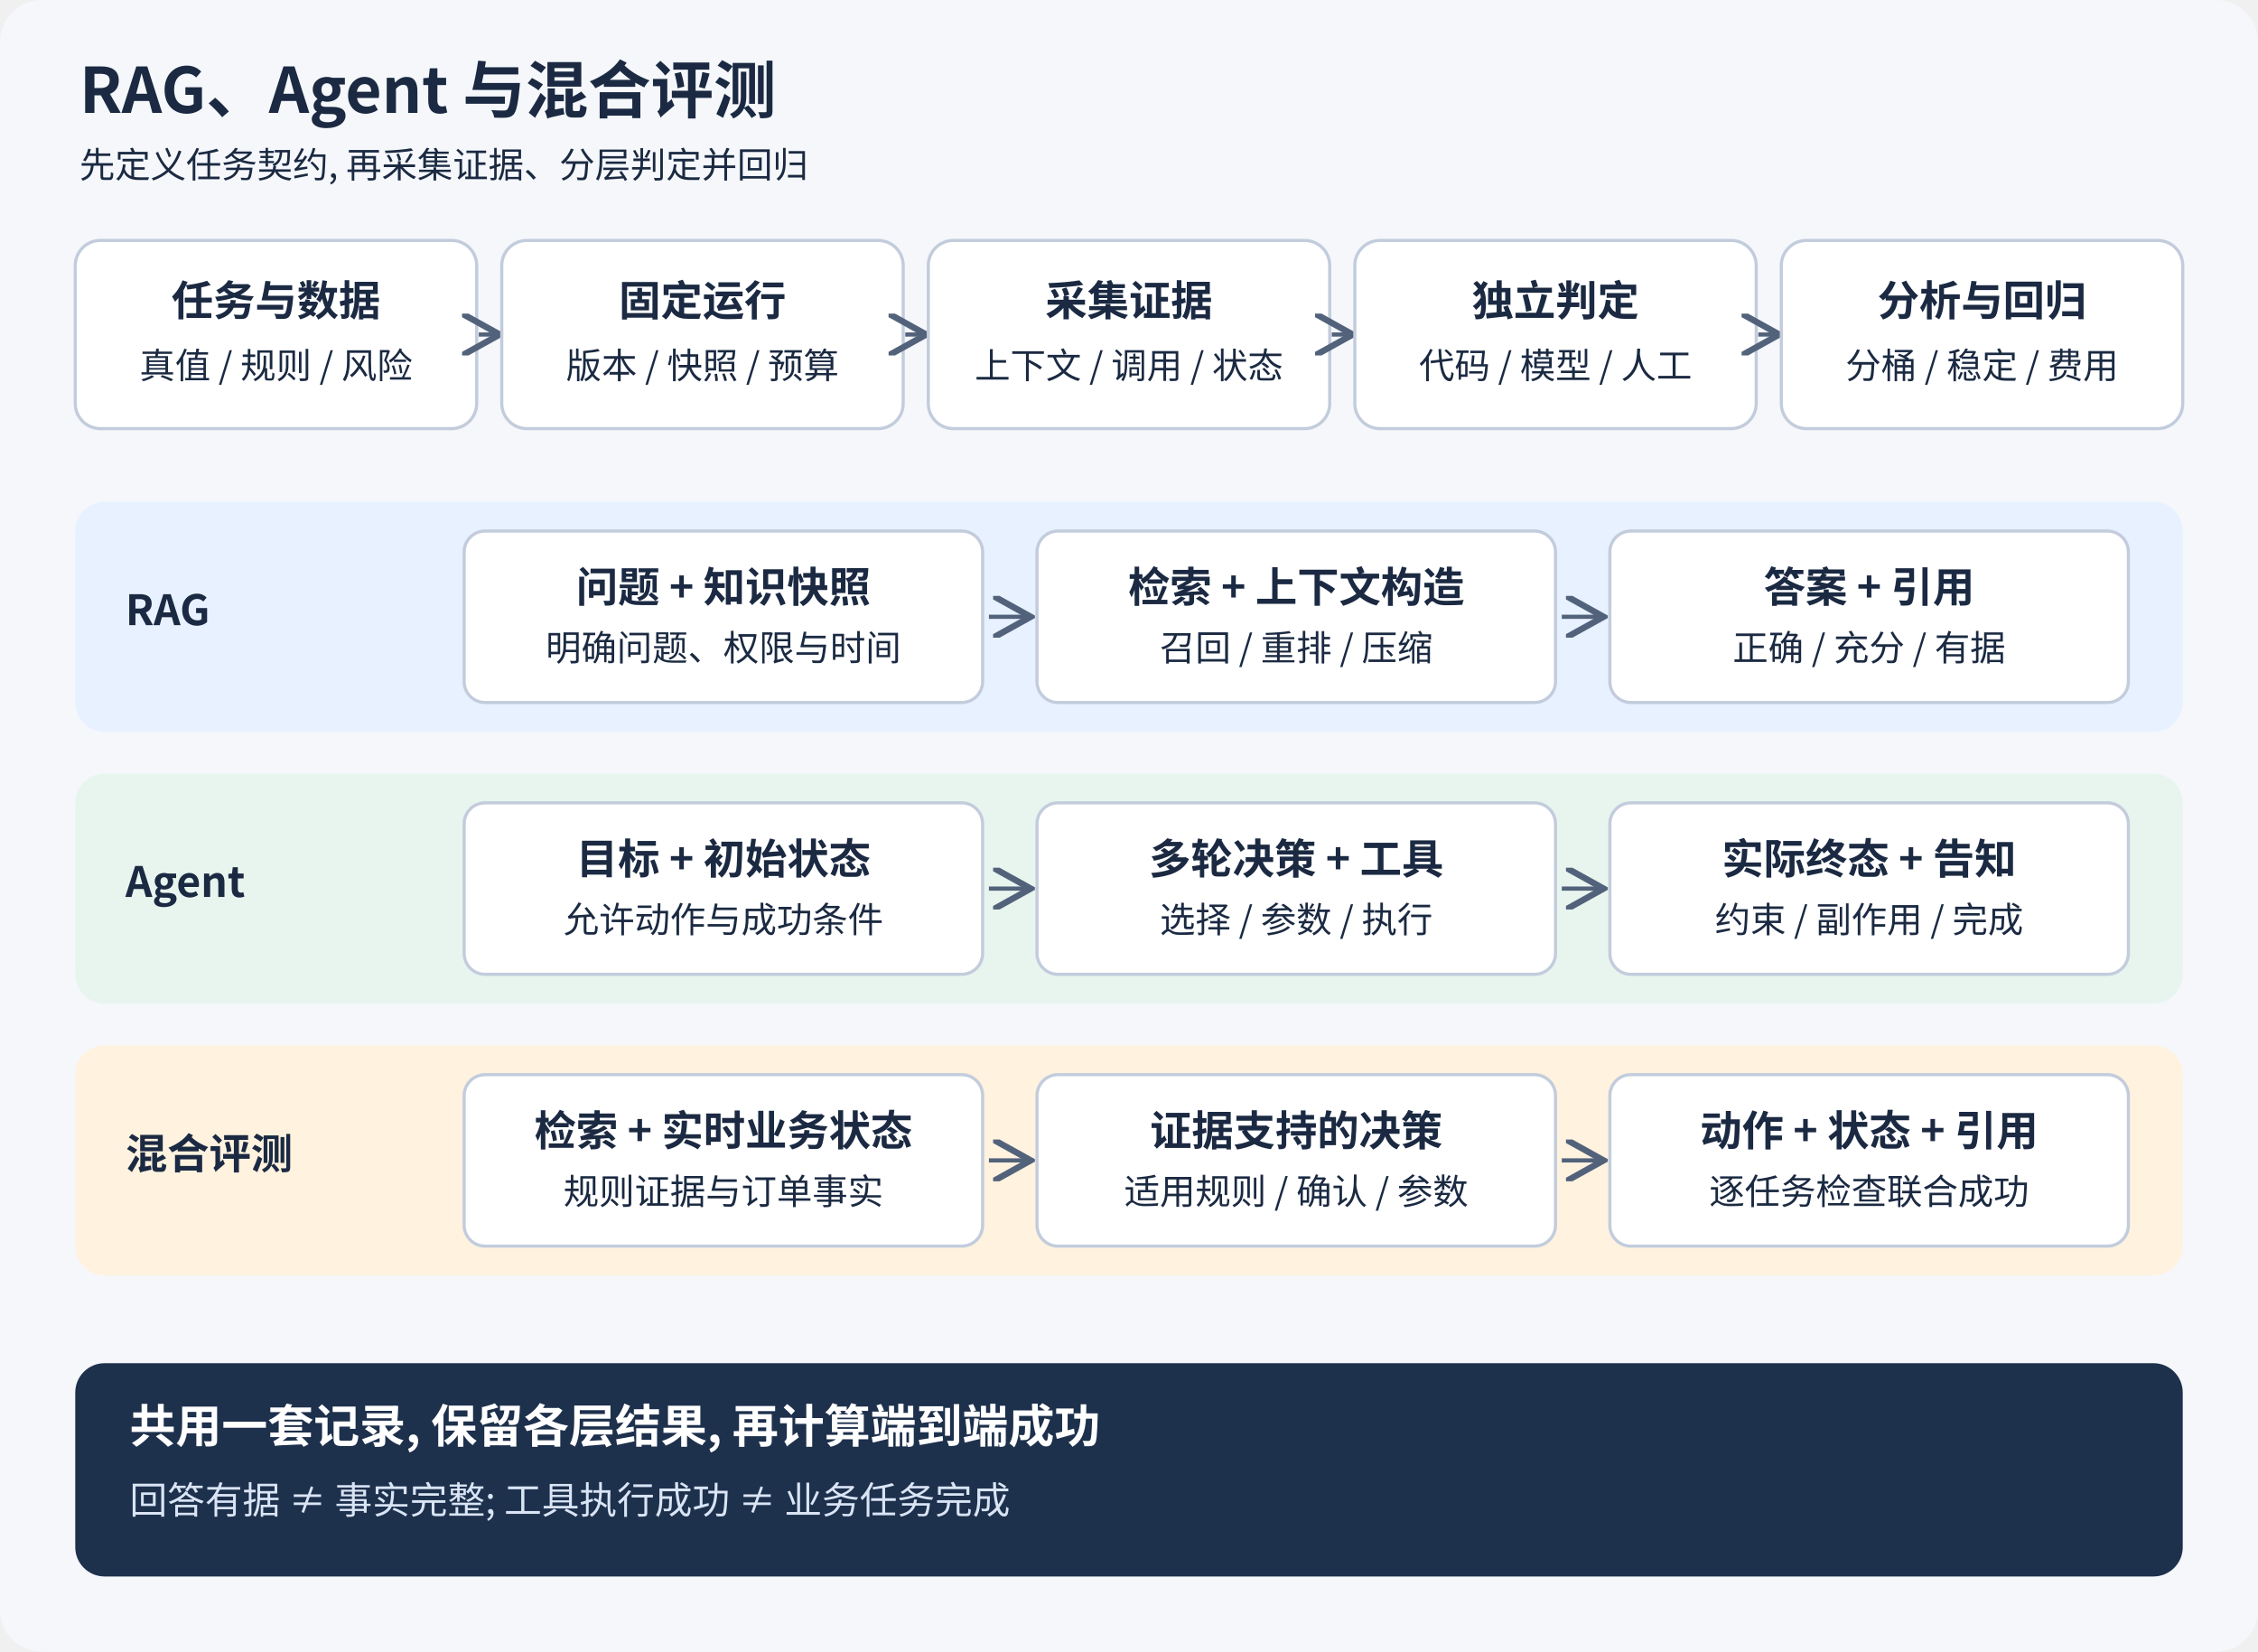
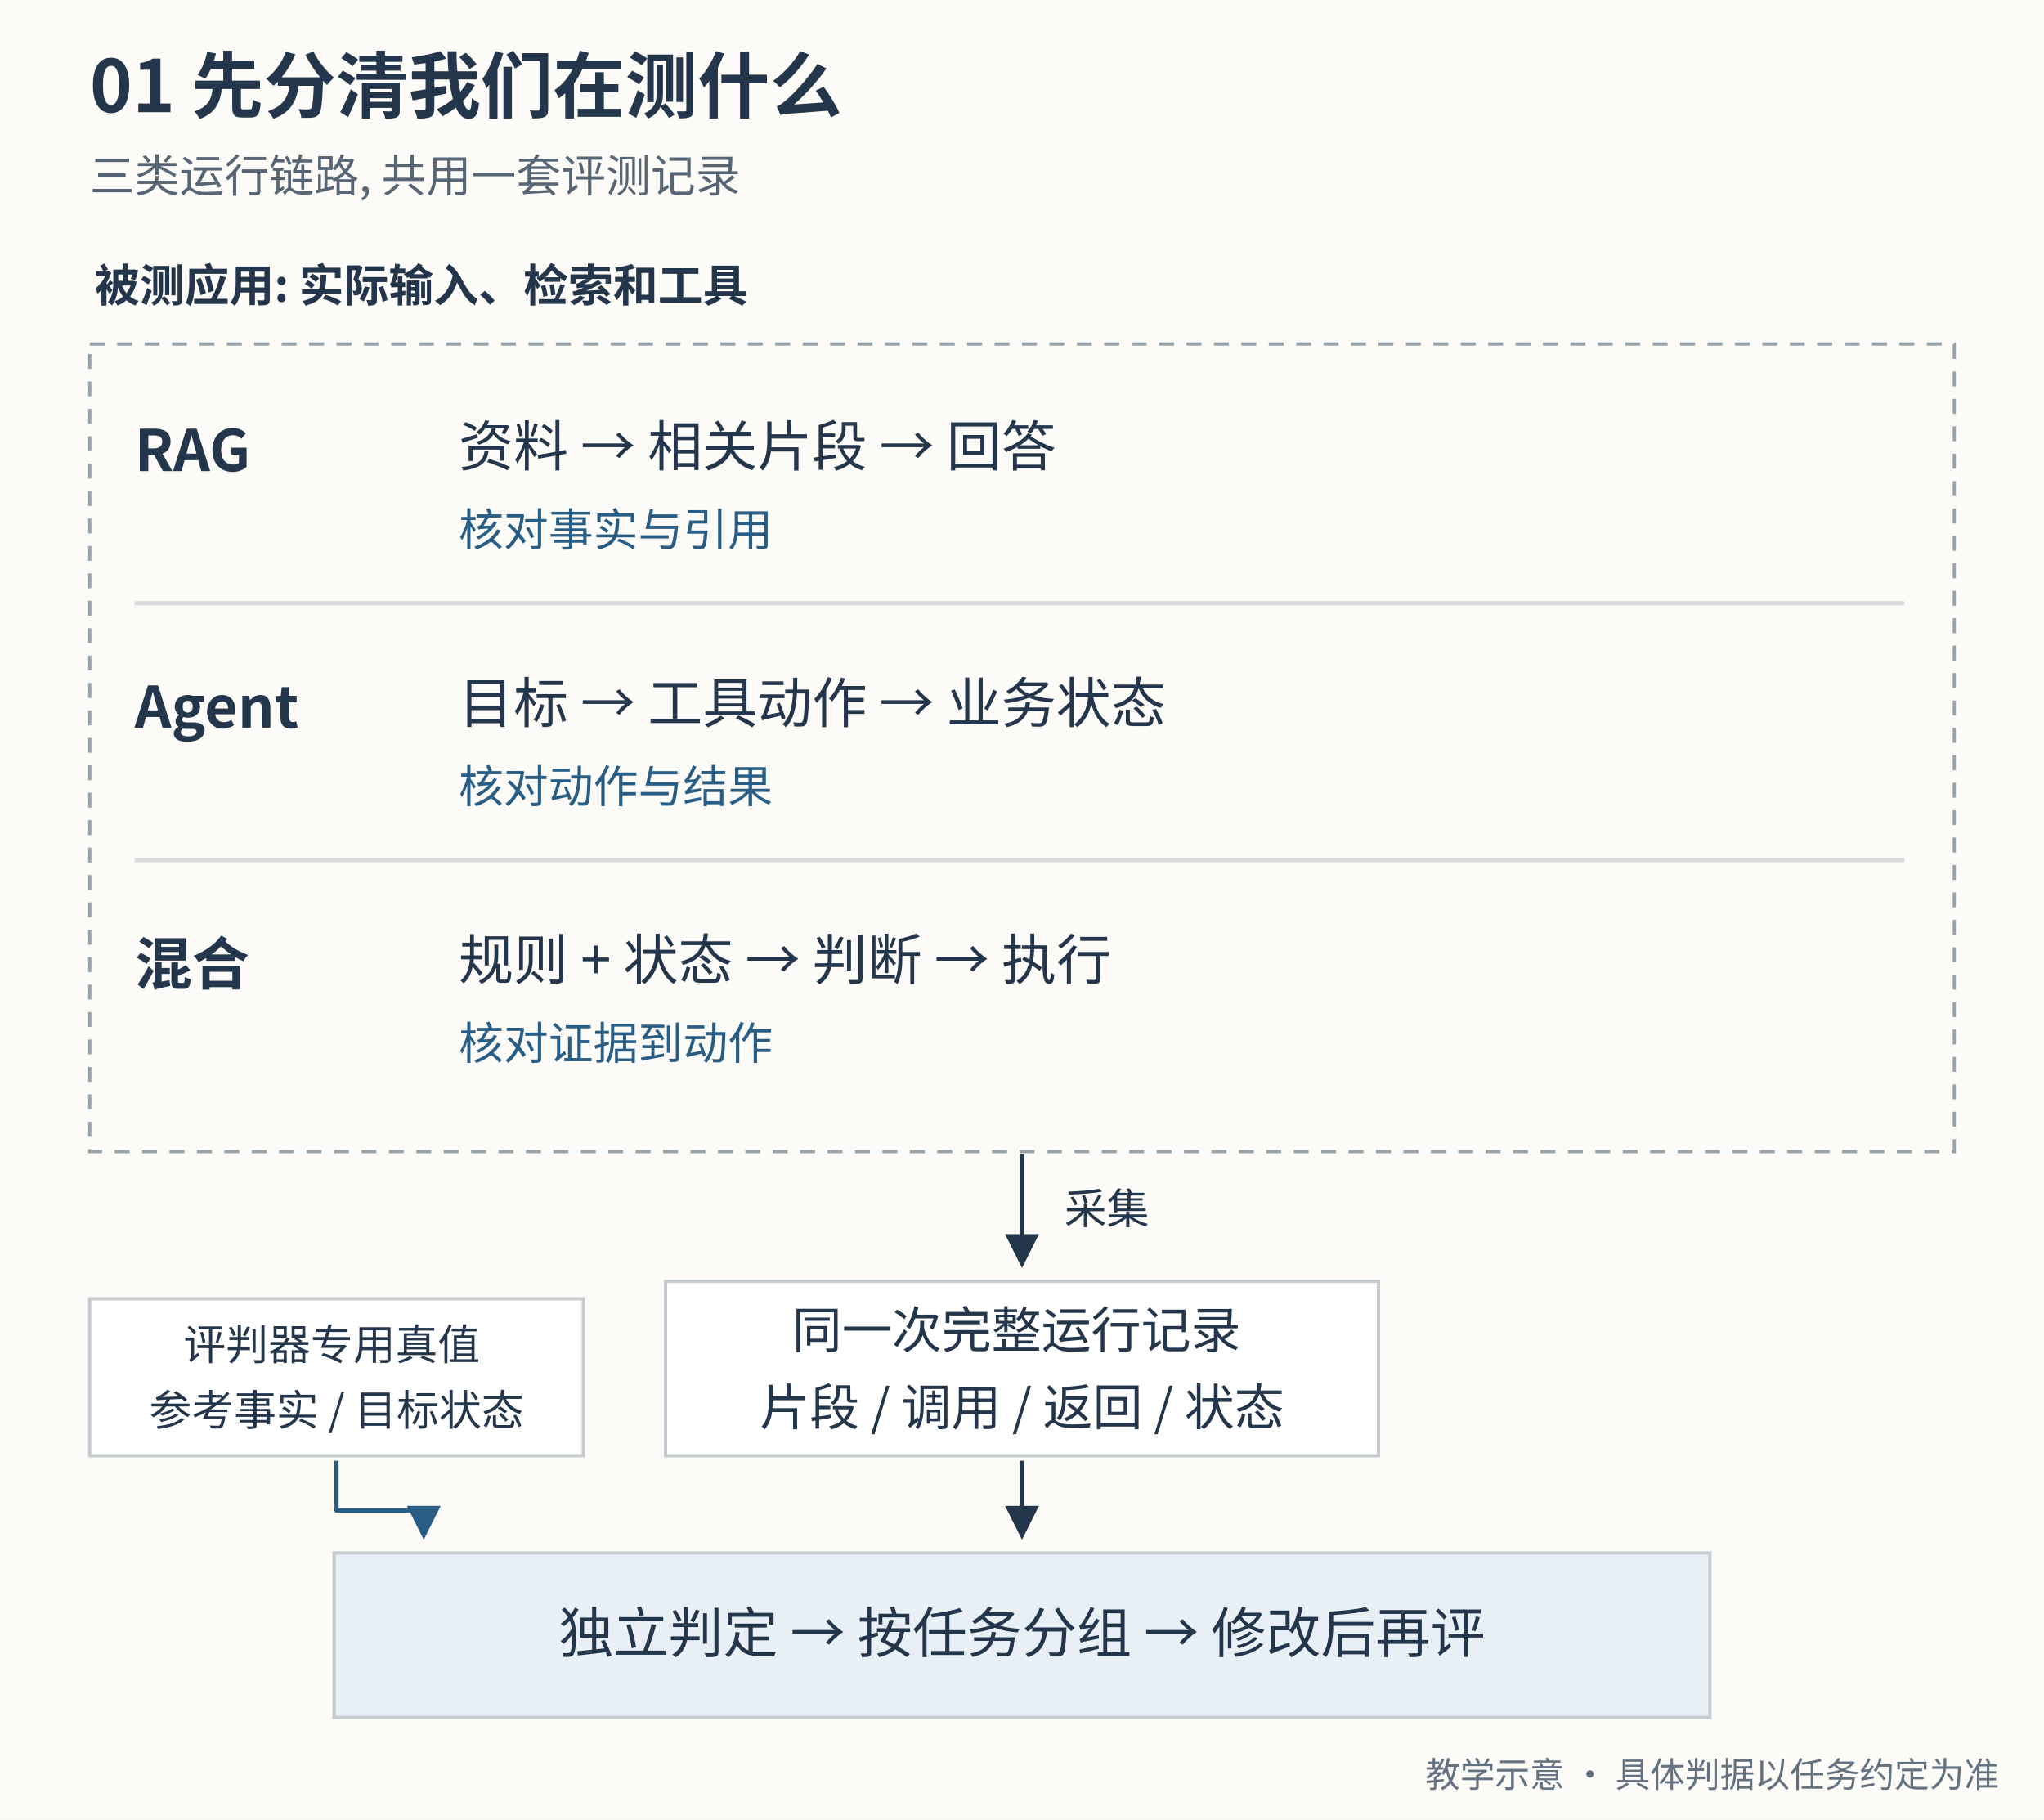
- <svg xmlns="http://www.w3.org/2000/svg" viewBox="0 0 1080 790" role="img">
+ <svg xmlns="http://www.w3.org/2000/svg" viewBox="0 0 820 730" role="img" aria-labelledby="title desc">
  <defs>
-     <marker id="arrow" markerWidth="10" markerHeight="10" refX="8" refY="5" orient="auto">
-       <path d="M0,0 L9,5 L0,10" fill="none" stroke="#52627b" stroke-width="1.5" />
+     <marker id="a" markerWidth="8" markerHeight="8" refX="7" refY="4" orient="auto">
+       <path d="M0 0 L8 4 L0 8" fill="#24364b" />
    </marker>
-     <style>text{font-family:"PingFang SC","Noto Sans CJK SC",sans-serif;fill:#1b2a42} .h{font-size:30px;font-weight:600}.s{font-size:17px}.t{font-size:20px;font-weight:600}.b{fill:#fff;stroke:#c2ccdc;stroke-width:1.5}.a{stroke:#52627b;stroke-width:2;marker-end:url(#arrow);fill:none}</style>
+     <marker id="b" markerWidth="8" markerHeight="8" refX="7" refY="4" orient="auto">
+       <path d="M0 0 L8 4 L0 8" fill="#285d86" />
+     </marker>
+     <marker id="g" markerWidth="8" markerHeight="8" refX="7" refY="4" orient="auto">
+       <path d="M0 0 L8 4 L0 8" fill="#246a55" />
+     </marker>
+     <marker id="r" markerWidth="8" markerHeight="8" refX="7" refY="4" orient="auto">
+       <path d="M0 0 L8 4 L0 8" fill="#a33e39" />
+     </marker>
+     <marker id="o" markerWidth="8" markerHeight="8" refX="7" refY="4" orient="auto">
+       <path d="M0 0 L8 4 L0 8" fill="#94621e" />
+     </marker>
+     <style>text{font-family:"PingFang SC","Noto Sans CJK SC",sans-serif;fill:#24364b}path,line,rect,polygon{vector-effect:non-scaling-stroke}</style>
  </defs>
-   <rect width="1080" height="790" rx="20" fill="#f5f7fb" />
-   <text class="h" x="38" y="54">RAG、Agent 与混合评测</text>
-   <text class="s" x="38" y="85">先定义任务契约, 再采集证据、分层判定并回归</text>
-   <rect class="b" x="36" y="115" width="192" height="90" rx="12" />
-   <text class="t" x="132" y="151" text-anchor="middle">任务与数据</text>
-   <text class="s" x="132" y="181" text-anchor="middle">真值 / 规则 / 风险</text>
-   <path class="a" d="M229 160 H237" />
-   <rect class="b" x="240" y="115" width="192" height="90" rx="12" />
-   <text class="t" x="336" y="151" text-anchor="middle">固定运行</text>
-   <text class="s" x="336" y="181" text-anchor="middle">版本 / 快照 / 预算</text>
-   <path class="a" d="M433 160 H441" />
-   <rect class="b" x="444" y="115" width="192" height="90" rx="12" />
-   <text class="t" x="540" y="151" text-anchor="middle">采集证据</text>
-   <text class="s" x="540" y="181" text-anchor="middle">上下文 / 调用 / 状态</text>
-   <path class="a" d="M637 160 H645" />
-   <rect class="b" x="648" y="115" width="192" height="90" rx="12" />
-   <text class="t" x="744" y="151" text-anchor="middle">独立判定</text>
-   <text class="s" x="744" y="181" text-anchor="middle">代码 / 模型 / 人工</text>
-   <path class="a" d="M841 160 H849" />
-   <rect class="b" x="852" y="115" width="192" height="90" rx="12" />
-   <text class="t" x="948" y="151" text-anchor="middle">分析与回归</text>
-   <text class="s" x="948" y="181" text-anchor="middle">分桶 / 稳定 / 费用</text>
-   <rect x="36" y="240" width="1008" height="110" rx="14" fill="#e7f1ff" />
-   <text class="t" x="60" y="299">RAG</text>
-   <rect class="b" x="222" y="254" width="248" height="82" rx="10" />
-   <text class="t" x="346" y="288" text-anchor="middle">问题 + 知识快照</text>
-   <text class="s" x="346" y="316" text-anchor="middle">明确问题、权限与时间</text>
-   <path class="a" d="M473 295 H491" />
-   <rect class="b" x="496" y="254" width="248" height="82" rx="10" />
-   <text class="t" x="620" y="288" text-anchor="middle">检索 + 上下文构造</text>
-   <text class="s" x="620" y="316" text-anchor="middle">召回 / 重排 / 压缩</text>
-   <path class="a" d="M747 295 H765" />
-   <rect class="b" x="770" y="254" width="248" height="82" rx="10" />
-   <text class="t" x="894" y="288" text-anchor="middle">答案 + 引用</text>
-   <text class="s" x="894" y="316" text-anchor="middle">正确 / 充分 / 有据</text>
-   <rect x="36" y="370" width="1008" height="110" rx="14" fill="#e8f5ef" />
-   <text class="t" x="60" y="429">Agent</text>
-   <rect class="b" x="222" y="384" width="248" height="82" rx="10" />
-   <text class="t" x="346" y="418" text-anchor="middle">目标 + 初始状态</text>
-   <text class="s" x="346" y="446" text-anchor="middle">允许动作与成功条件</text>
-   <path class="a" d="M473 425 H491" />
-   <rect class="b" x="496" y="384" width="248" height="82" rx="10" />
-   <text class="t" x="620" y="418" text-anchor="middle">多轮决策 + 工具</text>
-   <text class="s" x="620" y="446" text-anchor="middle">选择 / 参数 / 执行</text>
-   <path class="a" d="M747 425 H765" />
-   <rect class="b" x="770" y="384" width="248" height="82" rx="10" />
-   <text class="t" x="894" y="418" text-anchor="middle">实际终态 + 告知</text>
-   <text class="s" x="894" y="446" text-anchor="middle">约束 / 副作用 / 完成</text>
-   <rect x="36" y="500" width="1008" height="110" rx="14" fill="#fff2df" />
-   <text class="t" x="60" y="559">混合评测</text>
-   <rect class="b" x="222" y="514" width="248" height="82" rx="10" />
-   <text class="t" x="346" y="548" text-anchor="middle">检索 + 实时业务状态</text>
-   <text class="s" x="346" y="576" text-anchor="middle">规则证据与订单事实</text>
-   <path class="a" d="M473 555 H491" />
-   <rect class="b" x="496" y="514" width="248" height="82" rx="10" />
-   <text class="t" x="620" y="548" text-anchor="middle">证据支持的决策</text>
-   <text class="s" x="620" y="576" text-anchor="middle">适用规则 / 确认 / 参数</text>
-   <path class="a" d="M747 555 H765" />
-   <rect class="b" x="770" y="514" width="248" height="82" rx="10" />
-   <text class="t" x="894" y="548" text-anchor="middle">动作 + 状态 + 引用</text>
-   <text class="s" x="894" y="576" text-anchor="middle">逐任务检查联合成功</text>
-   <rect x="36" y="652" width="1008" height="102" rx="14" fill="#1d304c" />
-   <text x="62" y="690" style="fill:white;font-size:22px;font-weight:600">共用一套记录, 保留各层结果, 再计算端到端成功</text>
-   <text x="62" y="724" style="fill:#d9e4f5;font-size:18px">回答有据 ≠ 事实完整; 工具执行成功 ≠ 业务任务完成</text>
+   <rect width="820" height="730" fill="#fcfbf7" />
+   <text x="36" y="45" font-size="29" text-anchor="start" font-weight="650" style="fill:#24364b">
+     <tspan x="36" dy="0">01 先分清我们在测什么</tspan>
+   </text>
+   <text x="36" y="77" font-size="18" text-anchor="start" font-weight="400" style="fill:#576575">
+     <tspan x="36" dy="0">三类运行链路, 共用一套评测记录</tspan>
+   </text>
+   <text x="38" y="121" font-size="18" text-anchor="start" font-weight="600" style="fill:#24364b">
+     <tspan x="38" dy="0">被测应用: 实际输入、检索和工具</tspan>
+   </text>
+   <rect x="36" y="138" width="748" height="324" rx="0" fill="none" stroke="#98a4ad" stroke-width="1.3" stroke-dasharray="6 5" />
+   <text x="54" y="189" font-size="23" text-anchor="start" font-weight="650" style="fill:#24364b">
+     <tspan x="54" dy="0">RAG</tspan>
+   </text>
+   <text x="184" y="187" font-size="22" text-anchor="start" font-weight="400" style="fill:#24364b">
+     <tspan x="184" dy="0">资料 → 相关片段 → 回答</tspan>
+   </text>
+   <text x="184" y="219" font-size="18" text-anchor="start" font-weight="400" style="fill:#285d86">
+     <tspan x="184" dy="0">核对事实与引用</tspan>
+   </text>
+   <path d="M54 242 H764" fill="none" stroke="#d7dadd" stroke-width="1.7" stroke-linejoin="round" />
+   <text x="54" y="292" font-size="23" text-anchor="start" font-weight="650" style="fill:#24364b">
+     <tspan x="54" dy="0">Agent</tspan>
+   </text>
+   <text x="184" y="290" font-size="22" text-anchor="start" font-weight="400" style="fill:#24364b">
+     <tspan x="184" dy="0">目标 → 工具动作 → 业务状态</tspan>
+   </text>
+   <text x="184" y="322" font-size="18" text-anchor="start" font-weight="400" style="fill:#285d86">
+     <tspan x="184" dy="0">核对动作与结果</tspan>
+   </text>
+   <path d="M54 345 H764" fill="none" stroke="#d7dadd" stroke-width="1.7" stroke-linejoin="round" />
+   <text x="54" y="395" font-size="23" text-anchor="start" font-weight="650" style="fill:#24364b">
+     <tspan x="54" dy="0">混合</tspan>
+   </text>
+   <text x="184" y="393" font-size="22" text-anchor="start" font-weight="400" style="fill:#24364b">
+     <tspan x="184" dy="0">规则 + 状态 → 判断 → 执行</tspan>
+   </text>
+   <text x="184" y="425" font-size="18" text-anchor="start" font-weight="400" style="fill:#285d86">
+     <tspan x="184" dy="0">核对证据到动作</tspan>
+   </text>
+   <path d="M410 463 V507" fill="none" stroke="#24364b" stroke-width="1.7" stroke-linejoin="round" marker-end="url(#a)" />
+   <text x="427" y="491" font-size="17" text-anchor="start" font-weight="400" style="fill:#24364b">
+     <tspan x="427" dy="0">采集</tspan>
+   </text>
+   <rect x="267" y="514" width="286" height="70" rx="0" fill="white" stroke="#c6cbd0" stroke-width="1.3" />
+   <text x="410.0" y="540.8" font-size="20" text-anchor="middle" font-weight="400" style="fill:#24364b">
+     <tspan x="410.0" dy="0">同一次完整运行记录</tspan>
+     <tspan x="410.0" dy="31.0">片段 / 调用 / 返回 / 状态</tspan>
+   </text>
+   <rect x="36" y="521" width="198" height="63" rx="0" fill="white" stroke="#c6cbd0" stroke-width="1.3" />
+   <text x="135.0" y="545.53" font-size="17" text-anchor="middle" font-weight="400" style="fill:#24364b">
+     <tspan x="135.0" dy="0">评判器专用真值</tspan>
+     <tspan x="135.0" dy="26.35">参考事实 / 目标状态</tspan>
+   </text>
+   <path d="M135 586 V606 H170 V616" fill="none" stroke="#285d86" stroke-width="1.7" stroke-linejoin="round" marker-end="url(#b)" />
+   <path d="M410 586 V616" fill="none" stroke="#24364b" stroke-width="1.7" stroke-linejoin="round" marker-end="url(#a)" />
+   <rect x="134" y="623" width="552" height="66" rx="0" fill="#e9f0f5" stroke="#c6cbd0" stroke-width="1.3" />
+   <text x="410.0" y="663.04" font-size="22" text-anchor="middle" font-weight="400" style="fill:#24364b">
+     <tspan x="410.0" dy="0">独立判定 → 按任务分组 → 修改后再评</tspan>
+   </text>
+   <text x="802" y="717" text-anchor="end" font-size="14" style="fill:#647181">教学示意 · 具体判据以任务约定为准</text>
</svg>
